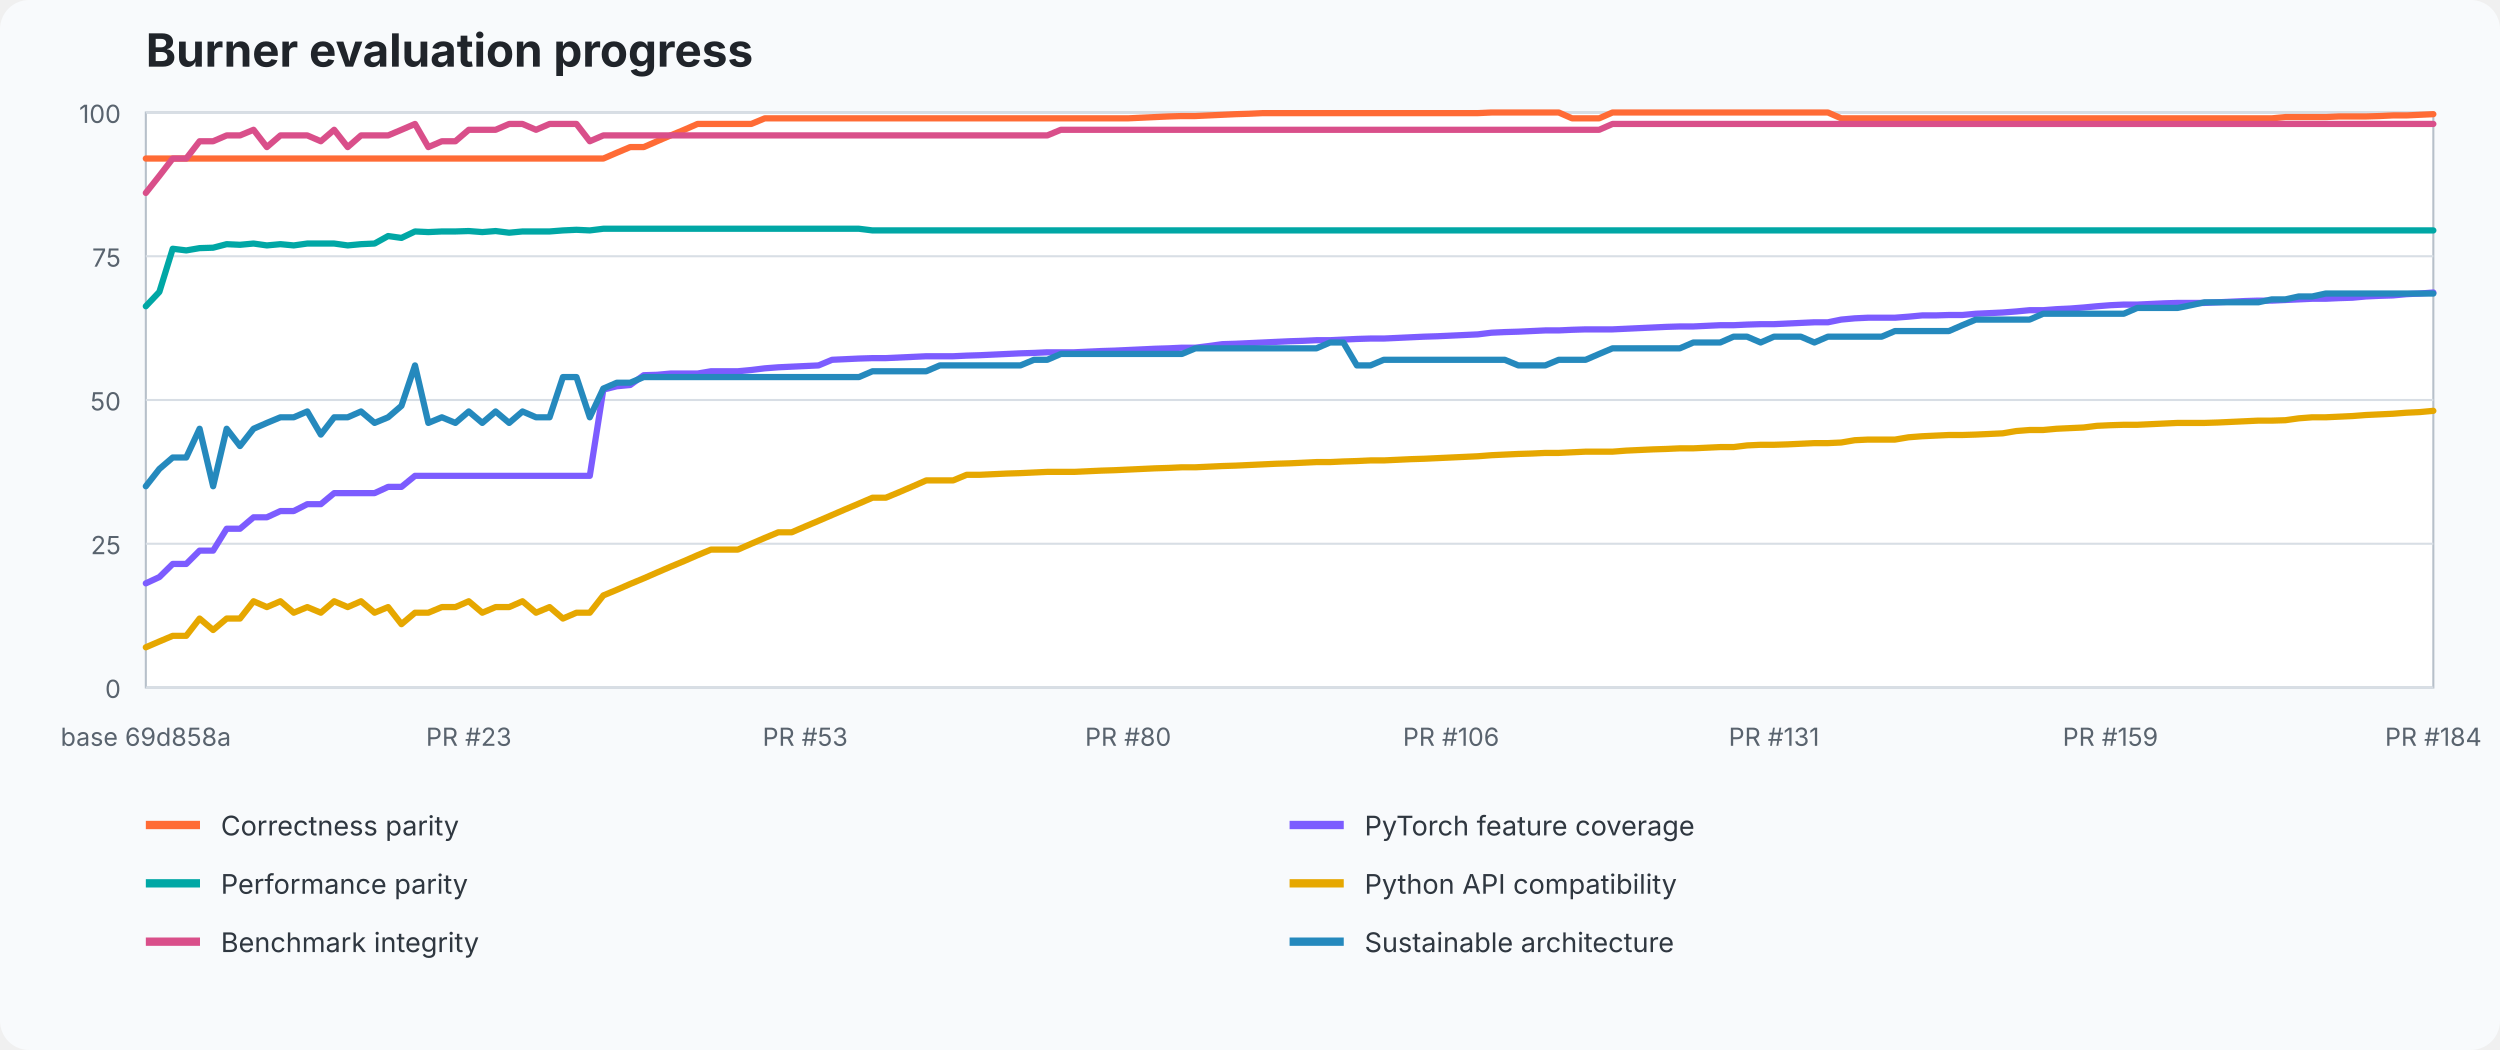
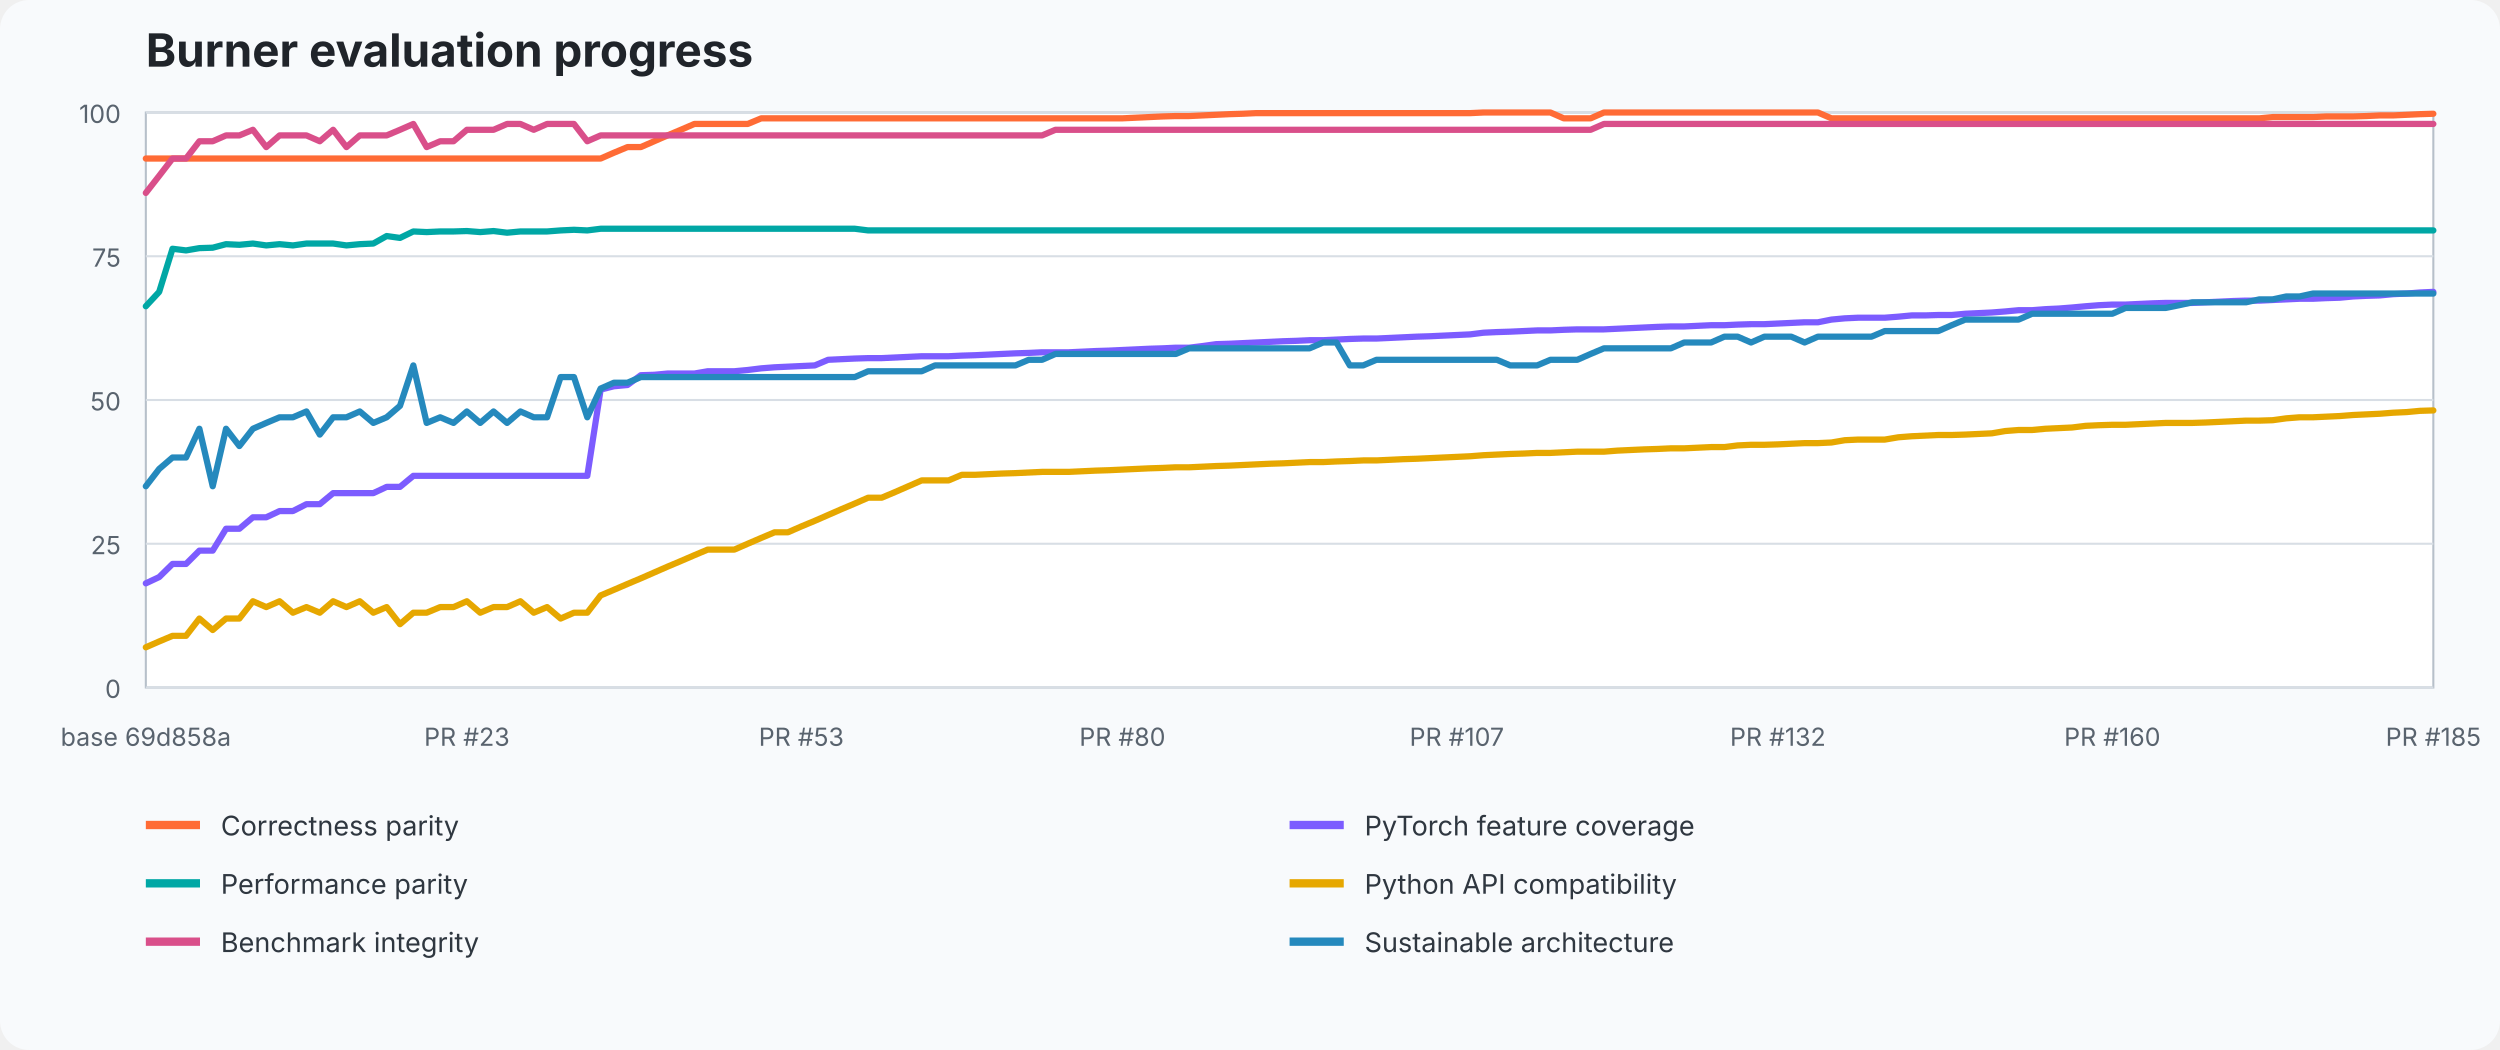
<svg xmlns="http://www.w3.org/2000/svg" width="1200" height="504" viewBox="0 0 1200 504" role="img" aria-labelledby="title desc">
  <style>text{font-family:ui-sans-serif,system-ui,-apple-system,BlinkMacSystemFont,"Segoe UI",sans-serif}.title{font-size:22px;font-weight:700;fill:#20242a}.axis{font-size:12px;fill:#59636e}.legend{font-size:13px;fill:#2f3740}.grid{stroke:#d8dee5;stroke-width:1}.plot{fill:#fff;stroke:#b7c0ca}</style>
  <rect width="100%" height="100%" fill="#f8fafc" rx="14" />
  <text x="70" y="32" class="title">Burner evaluation progress</text>
  <rect x="70" y="54" width="1098" height="276" class="plot" />
  <line x1="70" y1="330" x2="1168" y2="330" class="grid" />
  <text x="58" y="335" text-anchor="end" class="axis">0</text>
  <line x1="70" y1="261" x2="1168" y2="261" class="grid" />
  <text x="58" y="266" text-anchor="end" class="axis">25</text>
  <line x1="70" y1="192" x2="1168" y2="192" class="grid" />
  <text x="58" y="197" text-anchor="end" class="axis">50</text>
  <line x1="70" y1="123" x2="1168" y2="123" class="grid" />
  <text x="58" y="128" text-anchor="end" class="axis">75</text>
  <line x1="70" y1="54" x2="1168" y2="54" class="grid" />
  <text x="58" y="59" text-anchor="end" class="axis">100</text>
-   <polyline points="70.0,76.1 76.5,76.1 82.9,76.1 89.4,76.1 95.8,76.1 102.3,76.1 108.8,76.1 115.2,76.1 121.7,76.1 128.1,76.1 134.6,76.1 141.0,76.1 147.5,76.1 154.0,76.1 160.4,76.1 166.9,76.1 173.3,76.1 179.8,76.1 186.3,76.1 192.7,76.1 199.2,76.1 205.6,76.1 212.1,76.1 218.6,76.1 225.0,76.1 231.5,76.1 237.9,76.1 244.4,76.1 250.8,76.1 257.3,76.1 263.8,76.1 270.2,76.1 276.7,76.1 283.1,76.1 289.6,76.1 296.1,73.3 302.5,70.6 309.0,70.6 315.4,67.8 321.9,65.0 328.4,62.3 334.8,59.5 341.3,59.5 347.7,59.5 354.2,59.5 360.6,59.5 367.1,56.8 373.6,56.8 380.0,56.8 386.5,56.8 392.9,56.8 399.4,56.8 405.9,56.8 412.3,56.8 418.8,56.8 425.2,56.8 431.7,56.8 438.2,56.8 444.6,56.8 451.1,56.8 457.5,56.8 464.0,56.8 470.4,56.8 476.9,56.8 483.4,56.8 489.8,56.8 496.3,56.8 502.7,56.8 509.2,56.8 515.7,56.8 522.1,56.8 528.6,56.8 535.0,56.8 541.5,56.8 548.0,56.5 554.4,56.2 560.9,55.9 567.3,55.7 573.8,55.7 580.2,55.4 586.7,55.1 593.2,54.8 599.6,54.6 606.1,54.3 612.5,54.3 619.0,54.3 625.5,54.3 631.9,54.3 638.4,54.3 644.8,54.3 651.3,54.3 657.8,54.3 664.2,54.3 670.7,54.3 677.1,54.3 683.6,54.3 690.0,54.3 696.5,54.3 703.0,54.3 709.4,54.3 715.9,54.0 722.3,54.0 728.8,54.0 735.3,54.0 741.7,54.0 748.2,54.0 754.6,56.8 761.1,56.8 767.6,56.8 774.0,54.0 780.5,54.0 786.9,54.0 793.4,54.0 799.8,54.0 806.3,54.0 812.8,54.0 819.2,54.0 825.7,54.0 832.1,54.0 838.6,54.0 845.1,54.0 851.5,54.0 858.0,54.0 864.4,54.0 870.9,54.0 877.4,54.0 883.8,56.8 890.3,56.8 896.7,56.8 903.2,56.8 909.6,56.8 916.1,56.8 922.6,56.8 929.0,56.8 935.5,56.8 941.9,56.8 948.4,56.8 954.9,56.8 961.3,56.8 967.8,56.8 974.2,56.8 980.7,56.8 987.2,56.8 993.6,56.8 1000.1,56.8 1006.5,56.8 1013.0,56.8 1019.4,56.8 1025.9,56.8 1032.4,56.8 1038.8,56.8 1045.3,56.8 1051.7,56.8 1058.2,56.8 1064.7,56.8 1071.1,56.8 1077.6,56.8 1084.0,56.8 1090.5,56.8 1097.0,56.2 1103.4,56.2 1109.9,56.2 1116.3,56.2 1122.8,55.9 1129.2,55.9 1135.7,55.9 1142.2,55.7 1148.6,55.4 1155.1,55.4 1161.5,55.1 1168.0,54.8" fill="none" stroke="#ff6b35" stroke-width="3" stroke-linejoin="round" stroke-linecap="round" />
-   <polyline points="70.0,280.0 76.5,277.0 82.9,270.7 89.4,270.7 95.8,264.3 102.3,264.3 108.8,253.8 115.2,253.8 121.7,248.3 128.1,248.3 134.6,245.3 141.0,245.3 147.5,242.0 154.0,242.0 160.4,236.7 166.9,236.7 173.3,236.7 179.8,236.7 186.3,233.7 192.7,233.7 199.2,228.4 205.6,228.4 212.1,228.4 218.6,228.4 225.0,228.4 231.5,228.4 237.9,228.4 244.4,228.4 250.8,228.4 257.3,228.4 263.8,228.4 270.2,228.4 276.7,228.4 283.1,228.4 289.6,187.0 296.1,185.4 302.5,184.8 309.0,180.1 315.4,179.9 321.9,179.3 328.4,179.3 334.8,179.3 341.3,178.2 347.7,178.2 354.2,178.2 360.6,177.6 367.1,176.8 373.6,176.3 380.0,176.0 386.5,175.7 392.9,175.4 399.4,172.7 405.9,172.4 412.3,172.1 418.8,171.9 425.2,171.9 431.7,171.6 438.2,171.3 444.6,171.0 451.1,171.0 457.5,171.0 464.0,170.7 470.4,170.5 476.9,170.2 483.4,169.9 489.8,169.6 496.3,169.4 502.7,169.1 509.2,169.1 515.7,169.1 522.1,168.8 528.6,168.5 535.0,168.3 541.5,168.0 548.0,167.7 554.4,167.4 560.9,167.2 567.3,166.9 573.8,166.9 580.2,166.1 586.7,165.2 593.2,165.0 599.6,164.7 606.1,164.4 612.5,164.1 619.0,163.8 625.5,163.6 631.9,163.3 638.4,163.3 644.8,163.0 651.3,162.7 657.8,162.5 664.2,162.5 670.7,162.2 677.1,161.9 683.6,161.6 690.0,161.4 696.5,161.1 703.0,160.8 709.4,160.5 715.9,159.7 722.3,159.4 728.8,159.2 735.3,158.9 741.7,158.6 748.2,158.6 754.6,158.3 761.1,158.1 767.6,158.1 774.0,158.1 780.5,157.8 786.9,157.5 793.4,157.2 799.8,156.9 806.3,156.7 812.8,156.7 819.2,156.4 825.7,156.1 832.1,156.1 838.6,155.8 845.1,155.6 851.5,155.6 858.0,155.3 864.4,155.0 870.9,154.7 877.4,154.7 883.8,153.4 890.3,152.8 896.7,152.5 903.2,152.5 909.6,152.5 916.1,152.0 922.6,151.4 929.0,151.4 935.5,151.2 941.9,151.2 948.4,150.6 954.9,150.3 961.3,150.0 967.8,149.5 974.2,148.9 980.7,148.9 987.2,148.4 993.6,148.1 1000.1,147.6 1006.5,147.0 1013.0,146.5 1019.4,146.2 1025.9,146.2 1032.4,145.9 1038.8,145.6 1045.3,145.4 1051.7,145.4 1058.2,145.4 1064.7,145.1 1071.1,144.8 1077.6,144.5 1084.0,144.3 1090.5,144.3 1097.0,144.0 1103.4,143.7 1109.9,143.4 1116.3,143.4 1122.8,143.1 1129.2,142.9 1135.7,142.3 1142.2,142.0 1148.6,141.8 1155.1,141.2 1161.5,140.9 1168.0,140.4" fill="none" stroke="#7c5cff" stroke-width="3" stroke-linejoin="round" stroke-linecap="round" />
-   <polyline points="70.0,147.0 76.5,140.1 82.9,119.4 89.4,120.2 95.8,119.1 102.3,118.9 108.8,117.2 115.2,117.5 121.7,116.9 128.1,117.8 134.6,117.2 141.0,117.8 147.5,116.9 154.0,116.9 160.4,116.9 166.9,117.8 173.3,117.2 179.8,116.9 186.3,113.3 192.7,114.2 199.2,111.1 205.6,111.4 212.1,111.1 218.6,111.1 225.0,110.9 231.5,111.4 237.9,110.9 244.4,111.7 250.8,111.1 257.3,111.1 263.8,111.1 270.2,110.6 276.7,110.3 283.1,110.6 289.6,109.8 296.1,109.8 302.5,109.8 309.0,109.8 315.4,109.8 321.9,109.8 328.4,109.8 334.8,109.8 341.3,109.8 347.7,109.8 354.2,109.8 360.6,109.8 367.1,109.8 373.6,109.8 380.0,109.8 386.5,109.8 392.9,109.8 399.4,109.8 405.9,109.8 412.3,109.8 418.8,110.6 425.2,110.6 431.7,110.6 438.2,110.6 444.6,110.6 451.1,110.6 457.5,110.6 464.0,110.6 470.4,110.6 476.9,110.6 483.4,110.6 489.8,110.6 496.3,110.6 502.7,110.6 509.2,110.6 515.7,110.6 522.1,110.6 528.6,110.6 535.0,110.6 541.5,110.6 548.0,110.6 554.4,110.6 560.9,110.6 567.3,110.6 573.8,110.6 580.2,110.6 586.7,110.6 593.2,110.6 599.6,110.6 606.1,110.6 612.5,110.6 619.0,110.6 625.5,110.6 631.9,110.6 638.4,110.6 644.8,110.6 651.3,110.6 657.8,110.6 664.2,110.6 670.7,110.6 677.1,110.6 683.6,110.6 690.0,110.6 696.5,110.6 703.0,110.6 709.4,110.6 715.9,110.6 722.3,110.6 728.8,110.6 735.3,110.6 741.7,110.6 748.2,110.6 754.6,110.6 761.1,110.6 767.6,110.6 774.0,110.6 780.5,110.6 786.9,110.6 793.4,110.6 799.8,110.6 806.3,110.6 812.8,110.6 819.2,110.6 825.7,110.6 832.1,110.6 838.6,110.6 845.1,110.6 851.5,110.6 858.0,110.6 864.4,110.6 870.9,110.6 877.4,110.6 883.8,110.6 890.3,110.6 896.7,110.6 903.2,110.6 909.6,110.6 916.1,110.6 922.6,110.6 929.0,110.6 935.5,110.6 941.9,110.6 948.4,110.6 954.9,110.6 961.3,110.6 967.8,110.6 974.2,110.6 980.7,110.6 987.2,110.6 993.6,110.6 1000.1,110.6 1006.5,110.6 1013.0,110.6 1019.4,110.6 1025.9,110.6 1032.4,110.6 1038.8,110.6 1045.3,110.6 1051.7,110.6 1058.2,110.6 1064.7,110.6 1071.1,110.6 1077.6,110.6 1084.0,110.6 1090.5,110.6 1097.0,110.6 1103.4,110.6 1109.9,110.6 1116.3,110.6 1122.8,110.6 1129.2,110.6 1135.7,110.6 1142.2,110.6 1148.6,110.6 1155.1,110.6 1161.5,110.6 1168.0,110.6" fill="none" stroke="#00a7a5" stroke-width="3" stroke-linejoin="round" stroke-linecap="round" />
-   <polyline points="70.0,310.7 76.5,307.9 82.9,305.2 89.4,305.2 95.8,296.9 102.3,302.4 108.8,296.9 115.2,296.9 121.7,288.6 128.1,291.4 134.6,288.6 141.0,294.1 147.5,291.4 154.0,294.1 160.4,288.6 166.9,291.4 173.3,288.6 179.8,294.1 186.3,291.4 192.7,299.6 199.2,294.1 205.6,294.1 212.1,291.4 218.6,291.4 225.0,288.6 231.5,294.1 237.9,291.4 244.4,291.4 250.8,288.6 257.3,294.1 263.8,291.4 270.2,296.9 276.7,294.1 283.1,294.1 289.6,285.8 296.1,283.1 302.5,280.3 309.0,277.6 315.4,274.8 321.9,272.0 328.4,269.3 334.8,266.5 341.3,263.8 347.7,263.8 354.2,263.8 360.6,261.0 367.1,258.2 373.6,255.5 380.0,255.5 386.5,252.7 392.9,250.0 399.4,247.2 405.9,244.4 412.3,241.7 418.8,238.9 425.2,238.9 431.7,236.2 438.2,233.4 444.6,230.6 451.1,230.6 457.5,230.6 464.0,227.9 470.4,227.9 476.9,227.6 483.4,227.3 489.8,227.1 496.3,226.8 502.7,226.5 509.2,226.5 515.7,226.5 522.1,226.2 528.6,225.9 535.0,225.7 541.5,225.4 548.0,225.1 554.4,224.8 560.9,224.6 567.3,224.3 573.8,224.3 580.2,224.0 586.7,223.7 593.2,223.5 599.6,223.2 606.1,222.9 612.5,222.6 619.0,222.4 625.5,222.1 631.9,221.8 638.4,221.8 644.8,221.5 651.3,221.3 657.8,221.0 664.2,221.0 670.7,220.7 677.1,220.4 683.6,220.2 690.0,219.9 696.5,219.6 703.0,219.3 709.4,219.0 715.9,218.5 722.3,218.2 728.8,217.9 735.3,217.7 741.7,217.4 748.2,217.4 754.6,217.1 761.1,216.8 767.6,216.8 774.0,216.8 780.5,216.3 786.9,216.0 793.4,215.7 799.8,215.5 806.3,215.2 812.8,215.2 819.2,214.9 825.7,214.6 832.1,214.6 838.6,213.8 845.1,213.5 851.5,213.5 858.0,213.3 864.4,213.0 870.9,212.7 877.4,212.7 883.8,212.4 890.3,211.3 896.7,211.0 903.2,211.0 909.6,211.0 916.1,209.9 922.6,209.4 929.0,209.1 935.5,208.8 941.9,208.8 948.4,208.6 954.9,208.3 961.3,208.0 967.8,206.9 974.2,206.4 980.7,206.4 987.2,205.8 993.6,205.5 1000.1,205.2 1006.5,204.4 1013.0,204.1 1019.4,203.9 1025.9,203.9 1032.4,203.6 1038.8,203.3 1045.3,203.0 1051.7,203.0 1058.2,203.0 1064.7,202.8 1071.1,202.5 1077.6,202.2 1084.0,201.9 1090.5,201.9 1097.0,201.7 1103.4,200.8 1109.9,200.3 1116.3,200.3 1122.8,200.0 1129.2,199.7 1135.7,199.2 1142.2,198.9 1148.6,198.6 1155.1,198.1 1161.5,197.8 1168.0,197.2" fill="none" stroke="#e6a700" stroke-width="3" stroke-linejoin="round" stroke-linecap="round" />
-   <polyline points="70.0,92.6 76.5,84.4 82.9,76.1 89.4,76.1 95.8,67.8 102.3,67.8 108.8,65.0 115.2,65.0 121.7,62.3 128.1,70.6 134.6,65.0 141.0,65.0 147.5,65.0 154.0,67.8 160.4,62.3 166.9,70.6 173.3,65.0 179.8,65.0 186.3,65.0 192.7,62.3 199.2,59.5 205.6,70.6 212.1,67.8 218.6,67.8 225.0,62.3 231.5,62.3 237.9,62.3 244.4,59.5 250.8,59.5 257.3,62.3 263.8,59.5 270.2,59.5 276.7,59.5 283.1,67.8 289.6,65.0 296.1,65.0 302.5,65.0 309.0,65.0 315.4,65.0 321.9,65.0 328.4,65.0 334.8,65.0 341.3,65.0 347.7,65.0 354.2,65.0 360.6,65.0 367.1,65.0 373.6,65.0 380.0,65.0 386.5,65.0 392.9,65.0 399.4,65.0 405.9,65.0 412.3,65.0 418.8,65.0 425.2,65.0 431.7,65.0 438.2,65.0 444.6,65.0 451.1,65.0 457.5,65.0 464.0,65.0 470.4,65.0 476.9,65.0 483.4,65.0 489.8,65.0 496.3,65.0 502.7,65.0 509.2,62.3 515.7,62.3 522.1,62.3 528.6,62.3 535.0,62.3 541.5,62.3 548.0,62.3 554.4,62.3 560.9,62.3 567.3,62.3 573.8,62.3 580.2,62.3 586.7,62.3 593.2,62.3 599.6,62.3 606.1,62.3 612.5,62.3 619.0,62.3 625.5,62.3 631.9,62.3 638.4,62.3 644.8,62.3 651.3,62.3 657.8,62.3 664.2,62.3 670.7,62.3 677.1,62.3 683.6,62.3 690.0,62.3 696.5,62.3 703.0,62.3 709.4,62.3 715.9,62.3 722.3,62.3 728.8,62.3 735.3,62.3 741.7,62.3 748.2,62.3 754.6,62.3 761.1,62.3 767.6,62.3 774.0,59.5 780.5,59.5 786.9,59.5 793.4,59.5 799.8,59.5 806.3,59.5 812.8,59.5 819.2,59.5 825.7,59.5 832.1,59.5 838.6,59.5 845.1,59.5 851.5,59.5 858.0,59.5 864.4,59.5 870.9,59.5 877.4,59.5 883.8,59.5 890.3,59.5 896.7,59.5 903.2,59.5 909.6,59.5 916.1,59.5 922.6,59.5 929.0,59.5 935.5,59.5 941.9,59.5 948.4,59.5 954.9,59.5 961.3,59.5 967.8,59.5 974.2,59.5 980.7,59.5 987.2,59.5 993.6,59.5 1000.1,59.5 1006.5,59.5 1013.0,59.5 1019.4,59.5 1025.9,59.5 1032.4,59.5 1038.8,59.5 1045.3,59.5 1051.7,59.5 1058.2,59.5 1064.7,59.5 1071.1,59.5 1077.6,59.5 1084.0,59.5 1090.5,59.5 1097.0,59.5 1103.4,59.5 1109.9,59.5 1116.3,59.5 1122.8,59.5 1129.2,59.5 1135.7,59.5 1142.2,59.5 1148.6,59.5 1155.1,59.5 1161.5,59.5 1168.0,59.5" fill="none" stroke="#d94f8a" stroke-width="3" stroke-linejoin="round" stroke-linecap="round" />
-   <polyline points="70.0,233.4 76.5,225.1 82.9,219.6 89.4,219.6 95.8,205.8 102.3,233.4 108.8,205.8 115.2,214.1 121.7,205.8 128.1,203.0 134.6,200.3 141.0,200.3 147.5,197.5 154.0,208.6 160.4,200.3 166.9,200.3 173.3,197.5 179.8,203.0 186.3,200.3 192.7,194.8 199.2,175.4 205.6,203.0 212.1,200.3 218.6,203.0 225.0,197.5 231.5,203.0 237.9,197.5 244.4,203.0 250.8,197.5 257.3,200.3 263.8,200.3 270.2,181.0 276.7,181.0 283.1,200.3 289.6,186.5 296.1,183.7 302.5,183.7 309.0,181.0 315.4,181.0 321.9,181.0 328.4,181.0 334.8,181.0 341.3,181.0 347.7,181.0 354.2,181.0 360.6,181.0 367.1,181.0 373.6,181.0 380.0,181.0 386.5,181.0 392.9,181.0 399.4,181.0 405.9,181.0 412.3,181.0 418.8,178.2 425.2,178.2 431.7,178.2 438.2,178.2 444.6,178.2 451.1,175.4 457.5,175.4 464.0,175.4 470.4,175.4 476.9,175.4 483.4,175.4 489.8,175.4 496.3,172.7 502.7,172.7 509.2,169.9 515.7,169.9 522.1,169.9 528.6,169.9 535.0,169.9 541.5,169.9 548.0,169.9 554.4,169.9 560.9,169.9 567.3,169.9 573.8,167.2 580.2,167.2 586.7,167.2 593.2,167.2 599.6,167.2 606.1,167.2 612.5,167.2 619.0,167.2 625.5,167.2 631.9,167.2 638.4,164.4 644.8,164.4 651.3,175.4 657.8,175.4 664.2,172.7 670.7,172.7 677.1,172.7 683.6,172.7 690.0,172.7 696.5,172.7 703.0,172.7 709.4,172.7 715.9,172.7 722.3,172.7 728.8,175.4 735.3,175.4 741.7,175.4 748.2,172.7 754.6,172.7 761.1,172.7 767.6,169.9 774.0,167.2 780.5,167.2 786.9,167.2 793.4,167.2 799.8,167.2 806.3,167.2 812.8,164.4 819.2,164.4 825.7,164.4 832.1,161.6 838.6,161.6 845.1,164.4 851.5,161.6 858.0,161.6 864.4,161.6 870.9,164.4 877.4,161.6 883.8,161.6 890.3,161.6 896.7,161.6 903.2,161.6 909.6,158.9 916.1,158.9 922.6,158.9 929.0,158.9 935.5,158.9 941.9,156.1 948.4,153.4 954.9,153.4 961.3,153.4 967.8,153.4 974.2,153.4 980.7,150.6 987.2,150.6 993.6,150.6 1000.1,150.6 1006.5,150.6 1013.0,150.6 1019.4,150.6 1025.9,147.8 1032.4,147.8 1038.8,147.8 1045.3,147.8 1051.7,146.5 1058.2,145.1 1064.7,145.1 1071.1,145.1 1077.6,145.1 1084.0,145.1 1090.5,143.7 1097.0,143.7 1103.4,142.3 1109.9,142.3 1116.3,140.9 1122.8,140.9 1129.2,140.9 1135.7,140.9 1142.2,140.9 1148.6,140.9 1155.1,140.9 1161.5,140.9 1168.0,140.9" fill="none" stroke="#2589bd" stroke-width="3" stroke-linejoin="round" stroke-linecap="round" />
+   <polyline points="70.0,76.1 76.4,76.1 82.8,76.1 89.3,76.1 95.7,76.1 102.1,76.1 108.5,76.1 114.9,76.1 121.4,76.1 127.8,76.1 134.2,76.1 140.6,76.1 147.1,76.1 153.5,76.1 159.9,76.1 166.3,76.1 172.7,76.1 179.2,76.1 185.6,76.1 192.0,76.1 198.4,76.1 204.8,76.1 211.3,76.1 217.7,76.1 224.1,76.1 230.5,76.1 236.9,76.1 243.4,76.1 249.8,76.1 256.2,76.1 262.6,76.1 269.1,76.1 275.5,76.1 281.9,76.1 288.3,76.1 294.7,73.3 301.2,70.6 307.6,70.6 314.0,67.8 320.4,65.0 326.8,62.3 333.3,59.5 339.7,59.5 346.1,59.5 352.5,59.5 358.9,59.5 365.4,56.8 371.8,56.8 378.2,56.8 384.6,56.8 391.1,56.8 397.5,56.8 403.9,56.8 410.3,56.8 416.7,56.8 423.2,56.8 429.6,56.8 436.0,56.8 442.4,56.8 448.8,56.8 455.3,56.8 461.7,56.8 468.1,56.8 474.5,56.8 480.9,56.8 487.4,56.8 493.8,56.8 500.2,56.8 506.6,56.8 513.1,56.8 519.5,56.8 525.9,56.8 532.3,56.8 538.7,56.8 545.2,56.5 551.6,56.2 558.0,55.9 564.4,55.7 570.8,55.7 577.3,55.4 583.7,55.1 590.1,54.8 596.5,54.6 602.9,54.3 609.4,54.3 615.8,54.3 622.2,54.3 628.6,54.3 635.1,54.3 641.5,54.3 647.9,54.3 654.3,54.3 660.7,54.3 667.2,54.3 673.6,54.3 680.0,54.3 686.4,54.3 692.8,54.3 699.3,54.3 705.7,54.3 712.1,54.0 718.5,54.0 724.9,54.0 731.4,54.0 737.8,54.0 744.2,54.0 750.6,56.8 757.1,56.8 763.5,56.8 769.9,54.0 776.3,54.0 782.7,54.0 789.2,54.0 795.6,54.0 802.0,54.0 808.4,54.0 814.8,54.0 821.3,54.0 827.7,54.0 834.1,54.0 840.5,54.0 846.9,54.0 853.4,54.0 859.8,54.0 866.2,54.0 872.6,54.0 879.1,56.8 885.5,56.8 891.9,56.8 898.3,56.8 904.7,56.8 911.2,56.8 917.6,56.8 924.0,56.8 930.4,56.8 936.8,56.8 943.3,56.8 949.7,56.8 956.1,56.8 962.5,56.8 968.9,56.8 975.4,56.8 981.8,56.8 988.2,56.8 994.6,56.8 1001.1,56.8 1007.5,56.8 1013.9,56.8 1020.3,56.8 1026.7,56.8 1033.2,56.8 1039.6,56.8 1046.0,56.8 1052.4,56.8 1058.8,56.8 1065.3,56.8 1071.7,56.8 1078.1,56.8 1084.5,56.8 1090.9,56.2 1097.4,56.2 1103.8,56.2 1110.2,56.2 1116.6,55.9 1123.1,55.9 1129.5,55.9 1135.9,55.7 1142.3,55.4 1148.7,55.4 1155.2,55.1 1161.6,54.8 1168.0,54.6" fill="none" stroke="#ff6b35" stroke-width="3" stroke-linejoin="round" stroke-linecap="round" />
+   <polyline points="70.0,280.0 76.4,277.0 82.8,270.7 89.3,270.7 95.7,264.3 102.1,264.3 108.5,253.8 114.9,253.8 121.4,248.3 127.8,248.3 134.2,245.3 140.6,245.3 147.1,242.0 153.5,242.0 159.9,236.7 166.3,236.7 172.7,236.7 179.2,236.7 185.6,233.7 192.0,233.7 198.4,228.4 204.8,228.4 211.3,228.4 217.7,228.4 224.1,228.4 230.5,228.4 236.9,228.4 243.4,228.4 249.8,228.4 256.2,228.4 262.6,228.4 269.1,228.4 275.5,228.4 281.9,228.4 288.3,187.0 294.7,185.4 301.2,184.8 307.6,180.1 314.0,179.9 320.4,179.3 326.8,179.3 333.3,179.3 339.7,178.2 346.1,178.2 352.5,178.2 358.9,177.6 365.4,176.8 371.8,176.3 378.2,176.0 384.6,175.7 391.1,175.4 397.5,172.7 403.9,172.4 410.3,172.1 416.7,171.9 423.2,171.9 429.6,171.6 436.0,171.3 442.4,171.0 448.8,171.0 455.3,171.0 461.7,170.7 468.1,170.5 474.5,170.2 480.9,169.9 487.4,169.6 493.8,169.4 500.2,169.1 506.6,169.1 513.1,169.1 519.5,168.8 525.9,168.5 532.3,168.3 538.7,168.0 545.2,167.7 551.6,167.4 558.0,167.2 564.4,166.9 570.8,166.9 577.3,166.1 583.7,165.2 590.1,165.0 596.5,164.7 602.9,164.4 609.4,164.1 615.8,163.8 622.2,163.6 628.6,163.3 635.1,163.3 641.5,163.0 647.9,162.7 654.3,162.5 660.7,162.5 667.2,162.2 673.6,161.9 680.0,161.6 686.4,161.4 692.8,161.1 699.3,160.8 705.7,160.5 712.1,159.7 718.5,159.4 724.9,159.2 731.4,158.9 737.8,158.6 744.2,158.6 750.6,158.3 757.1,158.1 763.5,158.1 769.9,158.1 776.3,157.8 782.7,157.5 789.2,157.2 795.6,156.9 802.0,156.7 808.4,156.7 814.8,156.4 821.3,156.1 827.7,156.1 834.1,155.8 840.5,155.6 846.9,155.6 853.4,155.3 859.8,155.0 866.2,154.7 872.6,154.7 879.1,153.4 885.5,152.8 891.9,152.5 898.3,152.5 904.7,152.5 911.2,152.0 917.6,151.4 924.0,151.4 930.4,151.2 936.8,151.2 943.3,150.6 949.7,150.3 956.1,150.0 962.5,149.5 968.9,148.9 975.4,148.9 981.8,148.4 988.2,148.1 994.6,147.6 1001.1,147.0 1007.5,146.5 1013.9,146.2 1020.3,146.2 1026.7,145.9 1033.2,145.6 1039.6,145.4 1046.0,145.4 1052.4,145.4 1058.8,145.1 1065.3,144.8 1071.7,144.5 1078.1,144.3 1084.5,144.3 1090.9,144.0 1097.4,143.7 1103.8,143.4 1110.2,143.4 1116.6,143.1 1123.1,142.9 1129.5,142.3 1135.9,142.0 1142.3,141.8 1148.7,141.2 1155.2,140.9 1161.6,140.4 1168.0,140.1" fill="none" stroke="#7c5cff" stroke-width="3" stroke-linejoin="round" stroke-linecap="round" />
+   <polyline points="70.0,147.0 76.4,140.1 82.8,119.4 89.3,120.2 95.7,119.1 102.1,118.9 108.5,117.2 114.9,117.5 121.4,116.9 127.8,117.8 134.2,117.2 140.6,117.8 147.1,116.9 153.5,116.9 159.9,116.9 166.3,117.8 172.7,117.2 179.2,116.9 185.6,113.3 192.0,114.2 198.4,111.1 204.8,111.4 211.3,111.1 217.7,111.1 224.1,110.9 230.5,111.4 236.9,110.9 243.4,111.7 249.8,111.1 256.2,111.1 262.6,111.1 269.1,110.6 275.5,110.3 281.9,110.6 288.3,109.8 294.7,109.8 301.2,109.8 307.6,109.8 314.0,109.8 320.4,109.8 326.8,109.8 333.3,109.8 339.7,109.8 346.1,109.8 352.5,109.8 358.9,109.8 365.4,109.8 371.8,109.8 378.2,109.8 384.6,109.8 391.1,109.8 397.5,109.8 403.9,109.8 410.3,109.8 416.7,110.6 423.2,110.6 429.6,110.6 436.0,110.6 442.4,110.6 448.8,110.6 455.3,110.6 461.7,110.6 468.1,110.6 474.5,110.6 480.9,110.6 487.4,110.6 493.8,110.6 500.2,110.6 506.6,110.6 513.1,110.6 519.5,110.6 525.9,110.6 532.3,110.6 538.7,110.6 545.2,110.6 551.6,110.6 558.0,110.6 564.4,110.6 570.8,110.6 577.3,110.6 583.7,110.6 590.1,110.6 596.5,110.6 602.9,110.6 609.4,110.6 615.8,110.6 622.2,110.6 628.6,110.6 635.1,110.6 641.5,110.6 647.9,110.6 654.3,110.6 660.7,110.6 667.2,110.6 673.6,110.6 680.0,110.6 686.4,110.6 692.8,110.6 699.3,110.6 705.7,110.6 712.1,110.6 718.5,110.6 724.9,110.6 731.4,110.6 737.8,110.6 744.2,110.6 750.6,110.6 757.1,110.6 763.5,110.6 769.9,110.6 776.3,110.6 782.7,110.6 789.2,110.6 795.6,110.6 802.0,110.6 808.4,110.6 814.8,110.6 821.3,110.6 827.7,110.6 834.1,110.6 840.5,110.6 846.9,110.6 853.4,110.6 859.8,110.6 866.2,110.6 872.6,110.6 879.1,110.6 885.5,110.6 891.9,110.6 898.3,110.6 904.7,110.6 911.2,110.6 917.6,110.6 924.0,110.6 930.4,110.6 936.8,110.6 943.3,110.6 949.7,110.6 956.1,110.6 962.5,110.6 968.9,110.6 975.4,110.6 981.8,110.6 988.2,110.6 994.6,110.6 1001.1,110.6 1007.5,110.6 1013.9,110.6 1020.3,110.6 1026.7,110.6 1033.2,110.6 1039.6,110.6 1046.0,110.6 1052.4,110.6 1058.8,110.6 1065.3,110.6 1071.7,110.6 1078.1,110.6 1084.5,110.6 1090.9,110.6 1097.4,110.6 1103.8,110.6 1110.2,110.6 1116.6,110.6 1123.1,110.6 1129.5,110.6 1135.9,110.6 1142.3,110.6 1148.7,110.6 1155.2,110.6 1161.6,110.6 1168.0,110.6" fill="none" stroke="#00a7a5" stroke-width="3" stroke-linejoin="round" stroke-linecap="round" />
+   <polyline points="70.0,310.7 76.4,307.9 82.8,305.2 89.3,305.2 95.7,296.9 102.1,302.4 108.5,296.9 114.9,296.9 121.4,288.6 127.8,291.4 134.2,288.6 140.6,294.1 147.1,291.4 153.5,294.1 159.9,288.6 166.3,291.4 172.7,288.6 179.2,294.1 185.6,291.4 192.0,299.6 198.4,294.1 204.8,294.1 211.3,291.4 217.7,291.4 224.1,288.6 230.5,294.1 236.9,291.4 243.4,291.4 249.8,288.6 256.2,294.1 262.6,291.4 269.1,296.9 275.5,294.1 281.9,294.1 288.3,285.8 294.7,283.1 301.2,280.3 307.6,277.6 314.0,274.8 320.4,272.0 326.8,269.3 333.3,266.5 339.7,263.8 346.1,263.8 352.5,263.8 358.9,261.0 365.4,258.2 371.8,255.5 378.2,255.5 384.6,252.7 391.1,250.0 397.5,247.2 403.9,244.4 410.3,241.7 416.7,238.9 423.2,238.9 429.6,236.2 436.0,233.4 442.4,230.6 448.8,230.6 455.3,230.6 461.7,227.9 468.1,227.9 474.5,227.6 480.9,227.3 487.4,227.1 493.8,226.8 500.2,226.5 506.6,226.5 513.1,226.5 519.5,226.2 525.9,225.9 532.3,225.7 538.7,225.4 545.2,225.1 551.6,224.8 558.0,224.6 564.4,224.3 570.8,224.3 577.3,224.0 583.7,223.7 590.1,223.5 596.5,223.2 602.9,222.9 609.4,222.6 615.8,222.4 622.2,222.1 628.6,221.8 635.1,221.8 641.5,221.5 647.9,221.3 654.3,221.0 660.7,221.0 667.2,220.7 673.6,220.4 680.0,220.2 686.4,219.9 692.8,219.6 699.3,219.3 705.7,219.0 712.1,218.5 718.5,218.2 724.9,217.9 731.4,217.7 737.8,217.4 744.2,217.4 750.6,217.1 757.1,216.8 763.5,216.8 769.9,216.8 776.3,216.3 782.7,216.0 789.2,215.7 795.6,215.5 802.0,215.2 808.4,215.2 814.8,214.9 821.3,214.6 827.7,214.6 834.1,213.8 840.5,213.5 846.9,213.5 853.4,213.3 859.8,213.0 866.2,212.7 872.6,212.7 879.1,212.4 885.5,211.3 891.9,211.0 898.3,211.0 904.7,211.0 911.2,209.9 917.6,209.4 924.0,209.1 930.4,208.8 936.8,208.8 943.3,208.6 949.7,208.3 956.1,208.0 962.5,206.9 968.9,206.4 975.4,206.4 981.8,205.8 988.2,205.5 994.6,205.2 1001.1,204.4 1007.5,204.1 1013.9,203.9 1020.3,203.9 1026.7,203.6 1033.2,203.3 1039.6,203.0 1046.0,203.0 1052.4,203.0 1058.8,202.8 1065.3,202.5 1071.7,202.2 1078.1,201.9 1084.5,201.9 1090.9,201.7 1097.4,200.8 1103.8,200.3 1110.2,200.3 1116.6,200.0 1123.1,199.7 1129.5,199.2 1135.9,198.9 1142.3,198.6 1148.7,198.1 1155.2,197.8 1161.6,197.2 1168.0,197.0" fill="none" stroke="#e6a700" stroke-width="3" stroke-linejoin="round" stroke-linecap="round" />
+   <polyline points="70.0,92.6 76.4,84.4 82.8,76.1 89.3,76.1 95.7,67.8 102.1,67.8 108.5,65.0 114.9,65.0 121.4,62.3 127.8,70.6 134.2,65.0 140.6,65.0 147.1,65.0 153.5,67.8 159.9,62.3 166.3,70.6 172.7,65.0 179.2,65.0 185.6,65.0 192.0,62.3 198.4,59.5 204.8,70.6 211.3,67.8 217.7,67.8 224.1,62.3 230.5,62.3 236.9,62.3 243.4,59.5 249.8,59.5 256.2,62.3 262.6,59.5 269.1,59.5 275.5,59.5 281.9,67.8 288.3,65.0 294.7,65.0 301.2,65.0 307.6,65.0 314.0,65.0 320.4,65.0 326.8,65.0 333.3,65.0 339.7,65.0 346.1,65.0 352.5,65.0 358.9,65.0 365.4,65.0 371.8,65.0 378.2,65.0 384.6,65.0 391.1,65.0 397.5,65.0 403.9,65.0 410.3,65.0 416.7,65.0 423.2,65.0 429.6,65.0 436.0,65.0 442.4,65.0 448.8,65.0 455.3,65.0 461.7,65.0 468.1,65.0 474.5,65.0 480.9,65.0 487.4,65.0 493.8,65.0 500.2,65.0 506.6,62.3 513.1,62.3 519.5,62.3 525.9,62.3 532.3,62.3 538.7,62.3 545.2,62.3 551.6,62.3 558.0,62.3 564.4,62.3 570.8,62.3 577.3,62.3 583.7,62.3 590.1,62.3 596.5,62.3 602.9,62.3 609.4,62.3 615.8,62.3 622.2,62.3 628.6,62.3 635.1,62.3 641.5,62.3 647.9,62.3 654.3,62.3 660.7,62.3 667.2,62.3 673.6,62.3 680.0,62.3 686.4,62.3 692.8,62.3 699.3,62.3 705.7,62.3 712.1,62.3 718.5,62.3 724.9,62.3 731.4,62.3 737.8,62.3 744.2,62.3 750.6,62.3 757.1,62.3 763.5,62.3 769.9,59.5 776.3,59.5 782.7,59.5 789.2,59.5 795.6,59.5 802.0,59.5 808.4,59.5 814.8,59.5 821.3,59.5 827.7,59.5 834.1,59.5 840.5,59.5 846.9,59.5 853.4,59.5 859.8,59.5 866.2,59.5 872.6,59.5 879.1,59.5 885.5,59.5 891.9,59.5 898.3,59.5 904.7,59.5 911.2,59.5 917.6,59.5 924.0,59.5 930.4,59.5 936.8,59.5 943.3,59.5 949.7,59.5 956.1,59.5 962.5,59.5 968.9,59.5 975.4,59.5 981.8,59.5 988.2,59.5 994.6,59.5 1001.1,59.5 1007.5,59.5 1013.9,59.5 1020.3,59.5 1026.7,59.5 1033.2,59.5 1039.6,59.5 1046.0,59.5 1052.4,59.5 1058.8,59.5 1065.3,59.5 1071.7,59.5 1078.1,59.5 1084.5,59.5 1090.9,59.5 1097.4,59.5 1103.8,59.5 1110.2,59.5 1116.6,59.5 1123.1,59.5 1129.5,59.5 1135.9,59.5 1142.3,59.5 1148.7,59.5 1155.2,59.5 1161.6,59.5 1168.0,59.5" fill="none" stroke="#d94f8a" stroke-width="3" stroke-linejoin="round" stroke-linecap="round" />
+   <polyline points="70.0,233.4 76.4,225.1 82.8,219.6 89.3,219.6 95.7,205.8 102.1,233.4 108.5,205.8 114.9,214.1 121.4,205.8 127.8,203.0 134.2,200.3 140.6,200.3 147.1,197.5 153.5,208.6 159.9,200.3 166.3,200.3 172.7,197.5 179.2,203.0 185.6,200.3 192.0,194.8 198.4,175.4 204.8,203.0 211.3,200.3 217.7,203.0 224.1,197.5 230.5,203.0 236.9,197.5 243.4,203.0 249.8,197.5 256.2,200.3 262.6,200.3 269.1,181.0 275.5,181.0 281.9,200.3 288.3,186.5 294.7,183.7 301.2,183.7 307.6,181.0 314.0,181.0 320.4,181.0 326.8,181.0 333.3,181.0 339.7,181.0 346.1,181.0 352.5,181.0 358.9,181.0 365.4,181.0 371.8,181.0 378.2,181.0 384.6,181.0 391.1,181.0 397.5,181.0 403.9,181.0 410.3,181.0 416.7,178.2 423.2,178.2 429.6,178.2 436.0,178.2 442.4,178.2 448.8,175.4 455.3,175.4 461.7,175.4 468.1,175.4 474.5,175.4 480.9,175.4 487.4,175.4 493.8,172.7 500.2,172.7 506.6,169.9 513.1,169.9 519.5,169.9 525.9,169.9 532.3,169.9 538.7,169.9 545.2,169.9 551.6,169.9 558.0,169.9 564.4,169.9 570.8,167.2 577.3,167.2 583.7,167.2 590.1,167.2 596.5,167.2 602.9,167.2 609.4,167.2 615.8,167.2 622.2,167.2 628.6,167.2 635.1,164.4 641.5,164.4 647.9,175.4 654.3,175.4 660.7,172.7 667.2,172.7 673.6,172.7 680.0,172.7 686.4,172.7 692.8,172.7 699.3,172.7 705.7,172.7 712.1,172.7 718.5,172.7 724.9,175.4 731.4,175.4 737.8,175.4 744.2,172.7 750.6,172.7 757.1,172.7 763.5,169.9 769.9,167.2 776.3,167.2 782.7,167.2 789.2,167.2 795.6,167.2 802.0,167.2 808.4,164.4 814.8,164.4 821.3,164.4 827.7,161.6 834.1,161.6 840.5,164.4 846.9,161.6 853.4,161.6 859.8,161.6 866.2,164.4 872.6,161.6 879.1,161.6 885.5,161.6 891.9,161.6 898.3,161.6 904.7,158.9 911.2,158.9 917.6,158.9 924.0,158.9 930.4,158.9 936.8,156.1 943.3,153.4 949.7,153.4 956.1,153.4 962.5,153.4 968.9,153.4 975.4,150.6 981.8,150.6 988.2,150.6 994.6,150.6 1001.1,150.6 1007.5,150.6 1013.9,150.6 1020.3,147.8 1026.7,147.8 1033.2,147.8 1039.6,147.8 1046.0,146.5 1052.4,145.1 1058.8,145.1 1065.3,145.1 1071.7,145.1 1078.1,145.1 1084.5,143.7 1090.9,143.7 1097.4,142.3 1103.8,142.3 1110.2,140.9 1116.6,140.9 1123.1,140.9 1129.5,140.9 1135.9,140.9 1142.3,140.9 1148.7,140.9 1155.2,140.9 1161.6,140.9 1168.0,140.9" fill="none" stroke="#2589bd" stroke-width="3" stroke-linejoin="round" stroke-linecap="round" />
  <text x="70" y="358" text-anchor="middle" class="axis">base 69d858a</text>
-   <text x="225.012" y="358" text-anchor="middle" class="axis">PR #23</text>
-   <text x="386.482" y="358" text-anchor="middle" class="axis">PR #53</text>
-   <text x="541.494" y="358" text-anchor="middle" class="axis">PR #80</text>
-   <text x="696.506" y="358" text-anchor="middle" class="axis">PR #106</text>
-   <text x="851.518" y="358" text-anchor="middle" class="axis">PR #131</text>
-   <text x="1012.988" y="358" text-anchor="middle" class="axis">PR #159</text>
-   <text x="1168" y="358" text-anchor="middle" class="axis">PR #184</text>
+   <text x="224.105" y="358" text-anchor="middle" class="axis">PR #23</text>
+   <text x="384.632" y="358" text-anchor="middle" class="axis">PR #53</text>
+   <text x="538.737" y="358" text-anchor="middle" class="axis">PR #80</text>
+   <text x="699.263" y="358" text-anchor="middle" class="axis">PR #107</text>
+   <text x="853.368" y="358" text-anchor="middle" class="axis">PR #132</text>
+   <text x="1013.895" y="358" text-anchor="middle" class="axis">PR #160</text>
+   <text x="1168" y="358" text-anchor="middle" class="axis">PR #185</text>
  <line x1="70" y1="396" x2="96" y2="396" stroke="#ff6b35" stroke-width="4" />
  <text x="106" y="401" class="legend">Correctness parity</text>
  <line x1="619" y1="396" x2="645" y2="396" stroke="#7c5cff" stroke-width="4" />
  <text x="655" y="401" class="legend">PyTorch feature coverage</text>
  <line x1="70" y1="424" x2="96" y2="424" stroke="#00a7a5" stroke-width="4" />
  <text x="106" y="429" class="legend">Performance parity</text>
  <line x1="619" y1="424" x2="645" y2="424" stroke="#e6a700" stroke-width="4" />
  <text x="655" y="429" class="legend">Python API compatibility</text>
  <line x1="70" y1="452" x2="96" y2="452" stroke="#d94f8a" stroke-width="4" />
  <text x="106" y="457" class="legend">Benchmark integrity</text>
  <line x1="619" y1="452" x2="645" y2="452" stroke="#2589bd" stroke-width="4" />
  <text x="655" y="457" class="legend">Sustainable architecture</text>
</svg>
